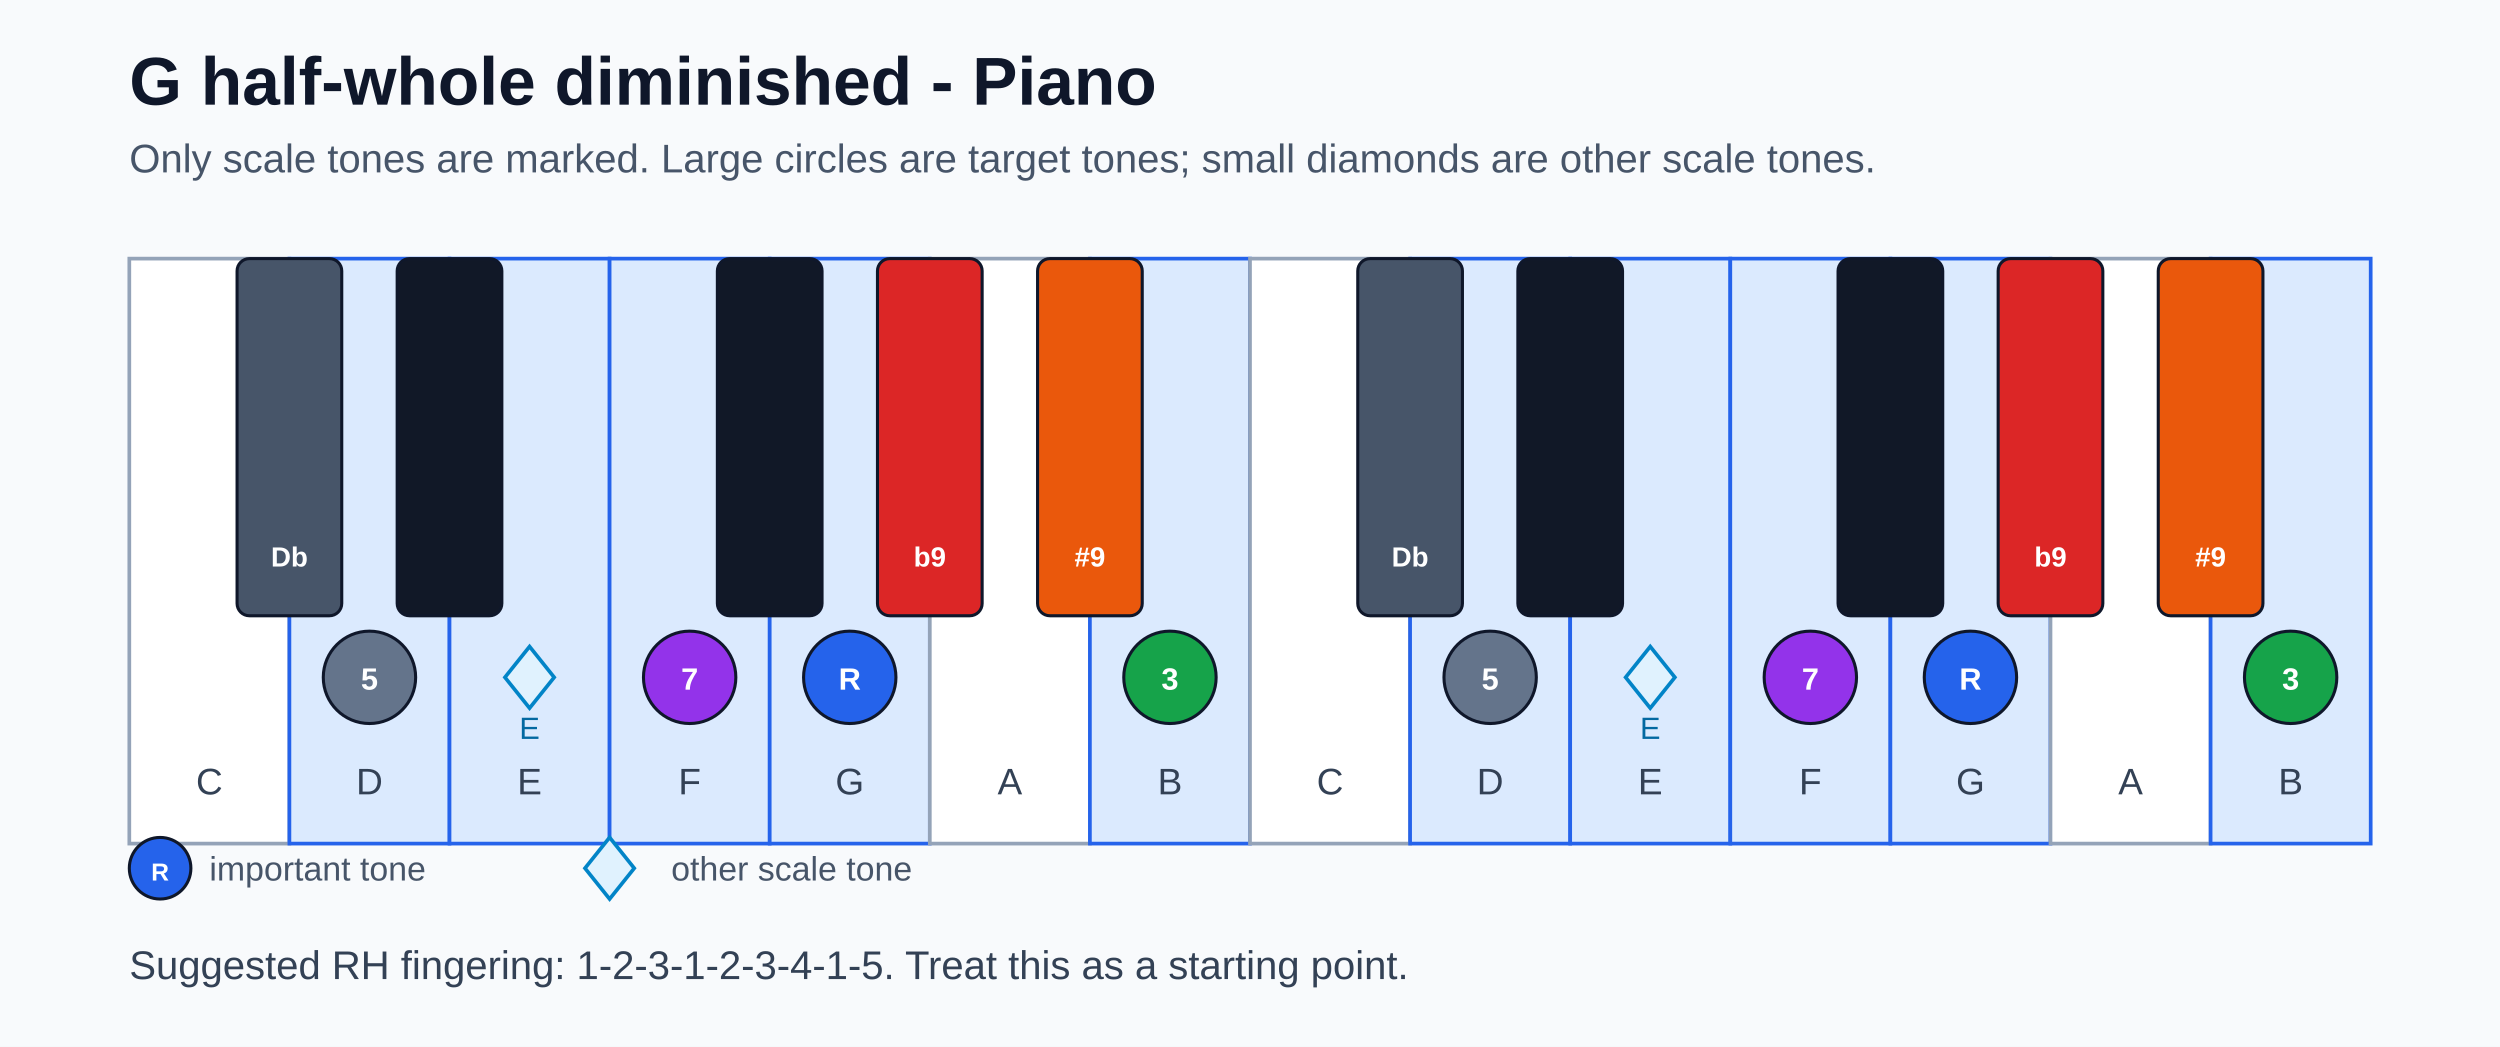
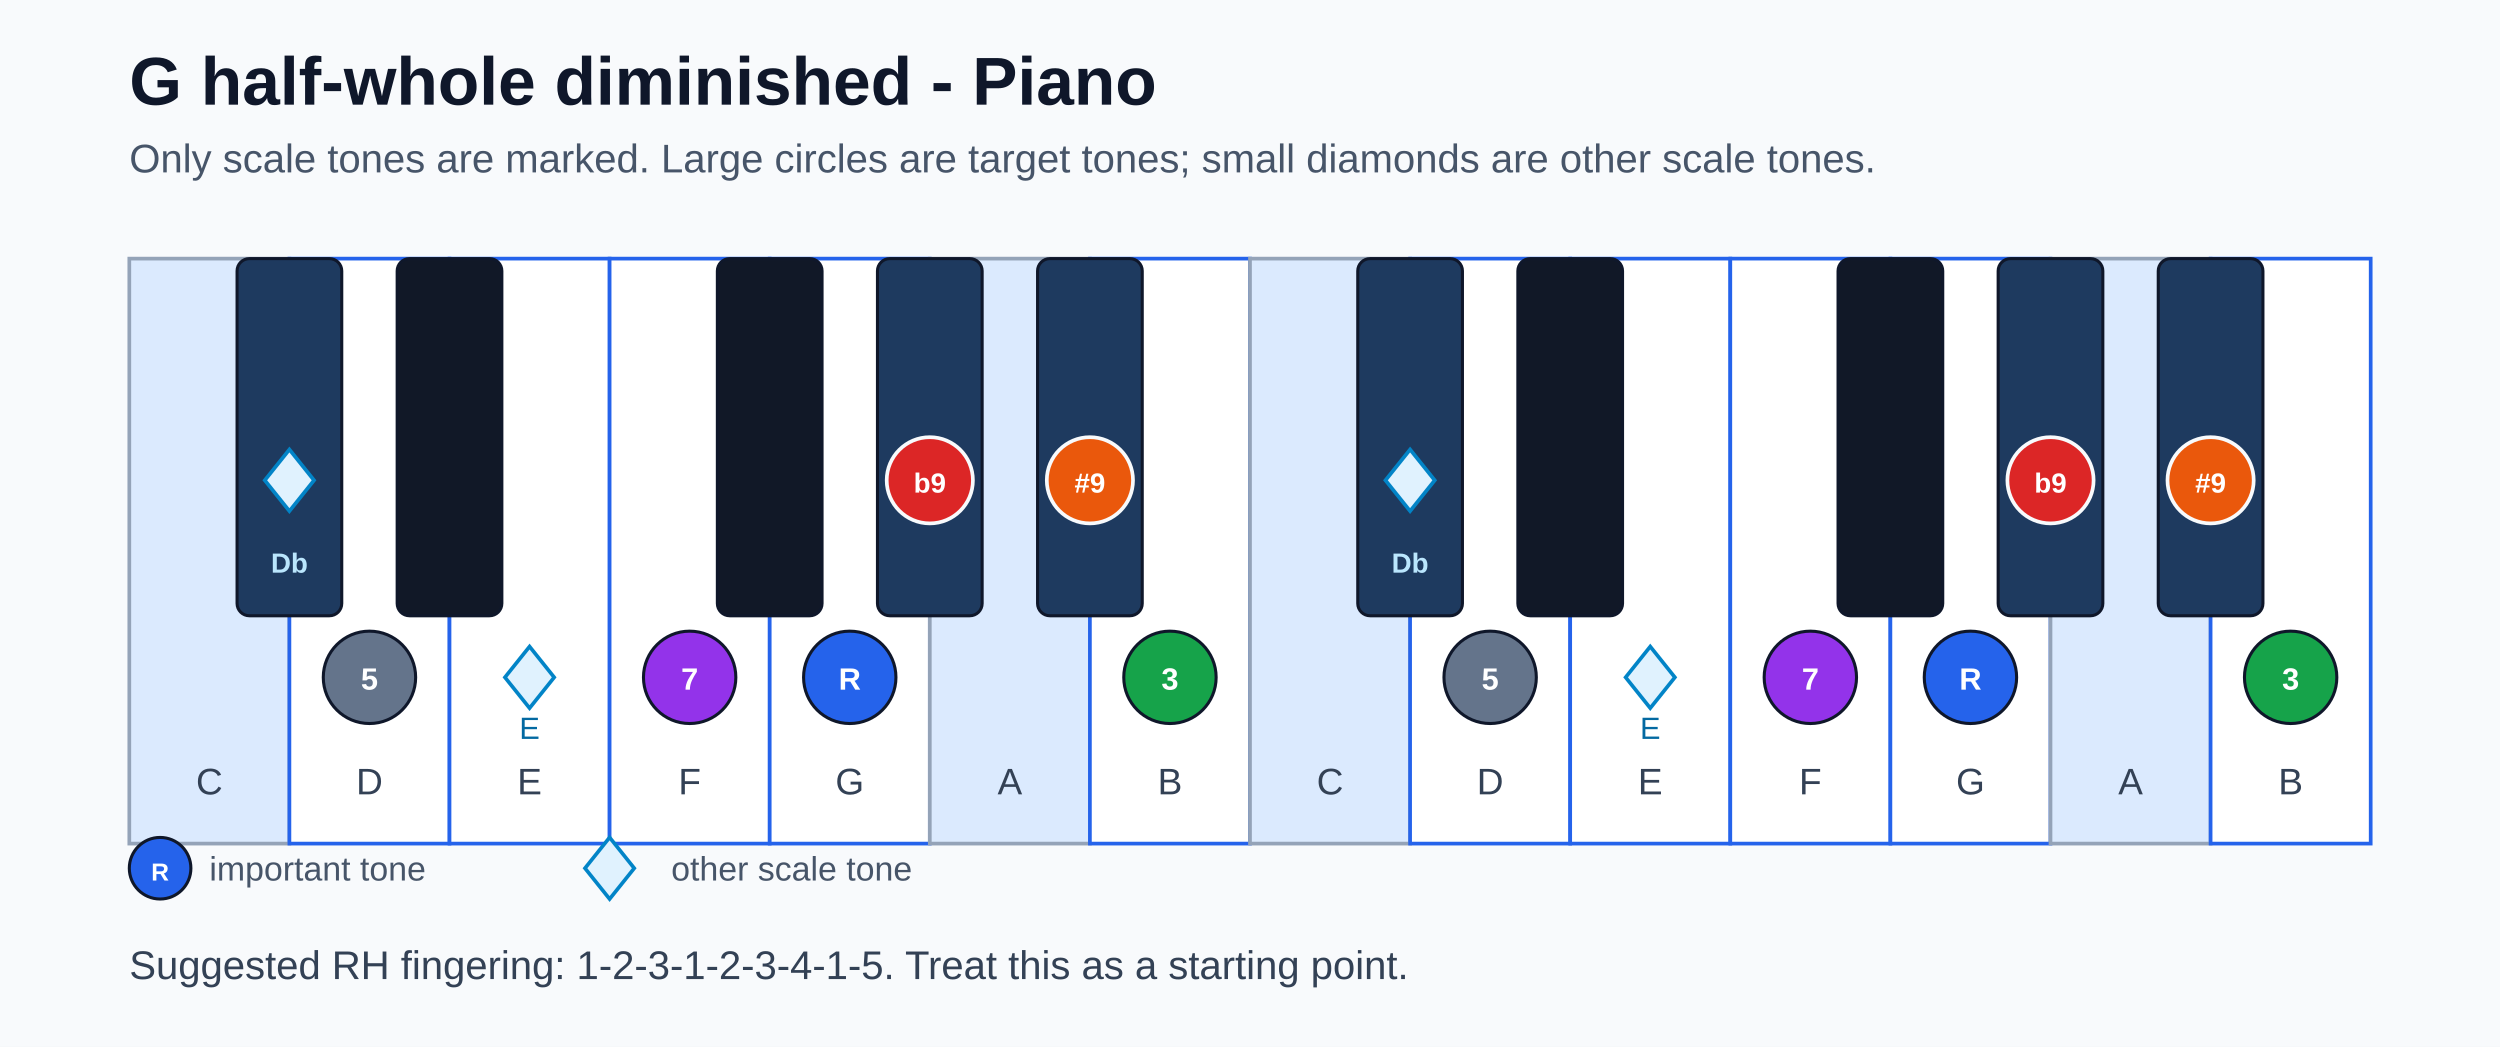
<svg xmlns="http://www.w3.org/2000/svg" width="812" height="340" viewBox="0 0 812 340">
  <rect width="100%" height="100%" fill="#f8fafc" />
  <text x="42" y="34" font-family="Arial, sans-serif" font-size="22" font-weight="700" fill="#0f172a">G half-whole diminished - Piano</text>
  <text x="42" y="56" font-family="Arial, sans-serif" font-size="13" fill="#475569">Only scale tones are marked. Large circles are target tones; small diamonds are other scale tones.</text>
-   <rect x="42" y="84" width="52" height="190" fill="#ffffff" stroke="#94a3b8" stroke-width="1.2" />
+   <rect x="42" y="84" width="52" height="190" fill="#dbeafe" stroke="#94a3b8" stroke-width="1.2" />
  <text x="68.0" y="258" text-anchor="middle" font-family="Arial, sans-serif" font-size="12" fill="#334155">C</text>
-   <rect x="94" y="84" width="52" height="190" fill="#dbeafe" stroke="#2563eb" stroke-width="1.2" />
+   <rect x="94" y="84" width="52" height="190" fill="#ffffff" stroke="#2563eb" stroke-width="1.2" />
  <text x="120.0" y="258" text-anchor="middle" font-family="Arial, sans-serif" font-size="12" fill="#334155">D</text>
  <circle cx="120.0" cy="220" r="15" fill="#64748b" stroke="#0f172a" stroke-width="1" />
  <text x="120.0" y="224" text-anchor="middle" font-family="Arial, sans-serif" font-size="10" font-weight="700" fill="#ffffff">5</text>
-   <rect x="146" y="84" width="52" height="190" fill="#dbeafe" stroke="#2563eb" stroke-width="1.2" />
+   <rect x="146" y="84" width="52" height="190" fill="#ffffff" stroke="#2563eb" stroke-width="1.2" />
  <text x="172.0" y="258" text-anchor="middle" font-family="Arial, sans-serif" font-size="12" fill="#334155">E</text>
  <polygon points="172.0,210 180.0,220 172.0,230 164.0,220" fill="#e0f2fe" stroke="#0284c7" stroke-width="1.2" />
  <text x="172.0" y="240" text-anchor="middle" font-family="Arial, sans-serif" font-size="10" fill="#0369a1">E</text>
-   <rect x="198" y="84" width="52" height="190" fill="#dbeafe" stroke="#2563eb" stroke-width="1.2" />
+   <rect x="198" y="84" width="52" height="190" fill="#ffffff" stroke="#2563eb" stroke-width="1.2" />
  <text x="224.0" y="258" text-anchor="middle" font-family="Arial, sans-serif" font-size="12" fill="#334155">F</text>
  <circle cx="224.0" cy="220" r="15" fill="#9333ea" stroke="#0f172a" stroke-width="1" />
  <text x="224.0" y="224" text-anchor="middle" font-family="Arial, sans-serif" font-size="10" font-weight="700" fill="#ffffff">7</text>
-   <rect x="250" y="84" width="52" height="190" fill="#dbeafe" stroke="#2563eb" stroke-width="1.2" />
+   <rect x="250" y="84" width="52" height="190" fill="#ffffff" stroke="#2563eb" stroke-width="1.2" />
  <text x="276.0" y="258" text-anchor="middle" font-family="Arial, sans-serif" font-size="12" fill="#334155">G</text>
  <circle cx="276.0" cy="220" r="15" fill="#2563eb" stroke="#0f172a" stroke-width="1" />
  <text x="276.0" y="224" text-anchor="middle" font-family="Arial, sans-serif" font-size="10" font-weight="700" fill="#ffffff">R</text>
-   <rect x="302" y="84" width="52" height="190" fill="#ffffff" stroke="#94a3b8" stroke-width="1.2" />
+   <rect x="302" y="84" width="52" height="190" fill="#dbeafe" stroke="#94a3b8" stroke-width="1.2" />
  <text x="328.0" y="258" text-anchor="middle" font-family="Arial, sans-serif" font-size="12" fill="#334155">A</text>
-   <rect x="354" y="84" width="52" height="190" fill="#dbeafe" stroke="#2563eb" stroke-width="1.2" />
+   <rect x="354" y="84" width="52" height="190" fill="#ffffff" stroke="#2563eb" stroke-width="1.2" />
  <text x="380.0" y="258" text-anchor="middle" font-family="Arial, sans-serif" font-size="12" fill="#334155">B</text>
  <circle cx="380.0" cy="220" r="15" fill="#16a34a" stroke="#0f172a" stroke-width="1" />
  <text x="380.0" y="224" text-anchor="middle" font-family="Arial, sans-serif" font-size="10" font-weight="700" fill="#ffffff">3</text>
-   <rect x="406" y="84" width="52" height="190" fill="#ffffff" stroke="#94a3b8" stroke-width="1.2" />
+   <rect x="406" y="84" width="52" height="190" fill="#dbeafe" stroke="#94a3b8" stroke-width="1.2" />
  <text x="432.0" y="258" text-anchor="middle" font-family="Arial, sans-serif" font-size="12" fill="#334155">C</text>
-   <rect x="458" y="84" width="52" height="190" fill="#dbeafe" stroke="#2563eb" stroke-width="1.2" />
+   <rect x="458" y="84" width="52" height="190" fill="#ffffff" stroke="#2563eb" stroke-width="1.2" />
  <text x="484.0" y="258" text-anchor="middle" font-family="Arial, sans-serif" font-size="12" fill="#334155">D</text>
  <circle cx="484.0" cy="220" r="15" fill="#64748b" stroke="#0f172a" stroke-width="1" />
  <text x="484.0" y="224" text-anchor="middle" font-family="Arial, sans-serif" font-size="10" font-weight="700" fill="#ffffff">5</text>
-   <rect x="510" y="84" width="52" height="190" fill="#dbeafe" stroke="#2563eb" stroke-width="1.2" />
+   <rect x="510" y="84" width="52" height="190" fill="#ffffff" stroke="#2563eb" stroke-width="1.2" />
  <text x="536.0" y="258" text-anchor="middle" font-family="Arial, sans-serif" font-size="12" fill="#334155">E</text>
  <polygon points="536.0,210 544.0,220 536.0,230 528.0,220" fill="#e0f2fe" stroke="#0284c7" stroke-width="1.2" />
  <text x="536.0" y="240" text-anchor="middle" font-family="Arial, sans-serif" font-size="10" fill="#0369a1">E</text>
-   <rect x="562" y="84" width="52" height="190" fill="#dbeafe" stroke="#2563eb" stroke-width="1.2" />
+   <rect x="562" y="84" width="52" height="190" fill="#ffffff" stroke="#2563eb" stroke-width="1.2" />
  <text x="588.0" y="258" text-anchor="middle" font-family="Arial, sans-serif" font-size="12" fill="#334155">F</text>
  <circle cx="588.0" cy="220" r="15" fill="#9333ea" stroke="#0f172a" stroke-width="1" />
  <text x="588.0" y="224" text-anchor="middle" font-family="Arial, sans-serif" font-size="10" font-weight="700" fill="#ffffff">7</text>
-   <rect x="614" y="84" width="52" height="190" fill="#dbeafe" stroke="#2563eb" stroke-width="1.2" />
+   <rect x="614" y="84" width="52" height="190" fill="#ffffff" stroke="#2563eb" stroke-width="1.2" />
  <text x="640.0" y="258" text-anchor="middle" font-family="Arial, sans-serif" font-size="12" fill="#334155">G</text>
  <circle cx="640.0" cy="220" r="15" fill="#2563eb" stroke="#0f172a" stroke-width="1" />
  <text x="640.0" y="224" text-anchor="middle" font-family="Arial, sans-serif" font-size="10" font-weight="700" fill="#ffffff">R</text>
-   <rect x="666" y="84" width="52" height="190" fill="#ffffff" stroke="#94a3b8" stroke-width="1.2" />
+   <rect x="666" y="84" width="52" height="190" fill="#dbeafe" stroke="#94a3b8" stroke-width="1.2" />
  <text x="692.0" y="258" text-anchor="middle" font-family="Arial, sans-serif" font-size="12" fill="#334155">A</text>
-   <rect x="718" y="84" width="52" height="190" fill="#dbeafe" stroke="#2563eb" stroke-width="1.2" />
+   <rect x="718" y="84" width="52" height="190" fill="#ffffff" stroke="#2563eb" stroke-width="1.2" />
  <text x="744.0" y="258" text-anchor="middle" font-family="Arial, sans-serif" font-size="12" fill="#334155">B</text>
  <circle cx="744.0" cy="220" r="15" fill="#16a34a" stroke="#0f172a" stroke-width="1" />
  <text x="744.0" y="224" text-anchor="middle" font-family="Arial, sans-serif" font-size="10" font-weight="700" fill="#ffffff">3</text>
-   <rect x="77.0" y="84" width="34" height="116" rx="4" fill="#475569" stroke="#0f172a" stroke-width="1" />
-   <text x="94.0" y="184" text-anchor="middle" font-family="Arial, sans-serif" font-size="9" font-weight="700" fill="#ffffff">Db</text>
+   <rect x="77.0" y="84" width="34" height="116" rx="4" fill="#1e3a5f" stroke="#0f172a" stroke-width="1" />
+   <polygon points="94.0,146 102.0,156 94.0,166 86.0,156" fill="#e0f2fe" stroke="#0284c7" stroke-width="1.2" />
+   <text x="94.0" y="186" text-anchor="middle" font-family="Arial, sans-serif" font-size="9" font-weight="700" fill="#bae6fd">Db</text>
  <rect x="129.0" y="84" width="34" height="116" rx="4" fill="#111827" stroke="#0f172a" stroke-width="1" />
  <rect x="233.0" y="84" width="34" height="116" rx="4" fill="#111827" stroke="#0f172a" stroke-width="1" />
-   <rect x="285.0" y="84" width="34" height="116" rx="4" fill="#dc2626" stroke="#0f172a" stroke-width="1" />
-   <text x="302.0" y="184" text-anchor="middle" font-family="Arial, sans-serif" font-size="9" font-weight="700" fill="#ffffff">b9</text>
-   <rect x="337.0" y="84" width="34" height="116" rx="4" fill="#ea580c" stroke="#0f172a" stroke-width="1" />
-   <text x="354.0" y="184" text-anchor="middle" font-family="Arial, sans-serif" font-size="9" font-weight="700" fill="#ffffff">#9</text>
-   <rect x="441.0" y="84" width="34" height="116" rx="4" fill="#475569" stroke="#0f172a" stroke-width="1" />
-   <text x="458.0" y="184" text-anchor="middle" font-family="Arial, sans-serif" font-size="9" font-weight="700" fill="#ffffff">Db</text>
+   <rect x="285.0" y="84" width="34" height="116" rx="4" fill="#1e3a5f" stroke="#0f172a" stroke-width="1" />
+   <circle cx="302.0" cy="156" r="14" fill="#dc2626" stroke="#f8fafc" stroke-width="1.2" />
+   <text x="302.0" y="160" text-anchor="middle" font-family="Arial, sans-serif" font-size="9" font-weight="700" fill="#ffffff">b9</text>
+   <rect x="337.0" y="84" width="34" height="116" rx="4" fill="#1e3a5f" stroke="#0f172a" stroke-width="1" />
+   <circle cx="354.0" cy="156" r="14" fill="#ea580c" stroke="#f8fafc" stroke-width="1.2" />
+   <text x="354.0" y="160" text-anchor="middle" font-family="Arial, sans-serif" font-size="9" font-weight="700" fill="#ffffff">#9</text>
+   <rect x="441.0" y="84" width="34" height="116" rx="4" fill="#1e3a5f" stroke="#0f172a" stroke-width="1" />
+   <polygon points="458.0,146 466.0,156 458.0,166 450.0,156" fill="#e0f2fe" stroke="#0284c7" stroke-width="1.2" />
+   <text x="458.0" y="186" text-anchor="middle" font-family="Arial, sans-serif" font-size="9" font-weight="700" fill="#bae6fd">Db</text>
  <rect x="493.0" y="84" width="34" height="116" rx="4" fill="#111827" stroke="#0f172a" stroke-width="1" />
  <rect x="597.0" y="84" width="34" height="116" rx="4" fill="#111827" stroke="#0f172a" stroke-width="1" />
-   <rect x="649.0" y="84" width="34" height="116" rx="4" fill="#dc2626" stroke="#0f172a" stroke-width="1" />
-   <text x="666.0" y="184" text-anchor="middle" font-family="Arial, sans-serif" font-size="9" font-weight="700" fill="#ffffff">b9</text>
-   <rect x="701.0" y="84" width="34" height="116" rx="4" fill="#ea580c" stroke="#0f172a" stroke-width="1" />
-   <text x="718.0" y="184" text-anchor="middle" font-family="Arial, sans-serif" font-size="9" font-weight="700" fill="#ffffff">#9</text>
+   <rect x="649.0" y="84" width="34" height="116" rx="4" fill="#1e3a5f" stroke="#0f172a" stroke-width="1" />
+   <circle cx="666.0" cy="156" r="14" fill="#dc2626" stroke="#f8fafc" stroke-width="1.2" />
+   <text x="666.0" y="160" text-anchor="middle" font-family="Arial, sans-serif" font-size="9" font-weight="700" fill="#ffffff">b9</text>
+   <rect x="701.0" y="84" width="34" height="116" rx="4" fill="#1e3a5f" stroke="#0f172a" stroke-width="1" />
+   <circle cx="718.0" cy="156" r="14" fill="#ea580c" stroke="#f8fafc" stroke-width="1.2" />
+   <text x="718.0" y="160" text-anchor="middle" font-family="Arial, sans-serif" font-size="9" font-weight="700" fill="#ffffff">#9</text>
  <circle cx="52" cy="282" r="10" fill="#2563eb" stroke="#0f172a" stroke-width="1" />
  <text x="52" y="286" text-anchor="middle" font-family="Arial, sans-serif" font-size="8" font-weight="700" fill="#ffffff">R</text>
  <text x="68" y="286" font-family="Arial, sans-serif" font-size="11" fill="#475569">important tone</text>
  <polygon points="198,272 206,282 198,292 190,282" fill="#e0f2fe" stroke="#0284c7" stroke-width="1.2" />
  <text x="218" y="286" font-family="Arial, sans-serif" font-size="11" fill="#475569">other scale tone</text>
  <text x="42" y="318" font-family="Arial, sans-serif" font-size="13" fill="#334155">Suggested RH fingering: 1-2-3-1-2-3-4-1-5. Treat this as a starting point.</text>
</svg>
